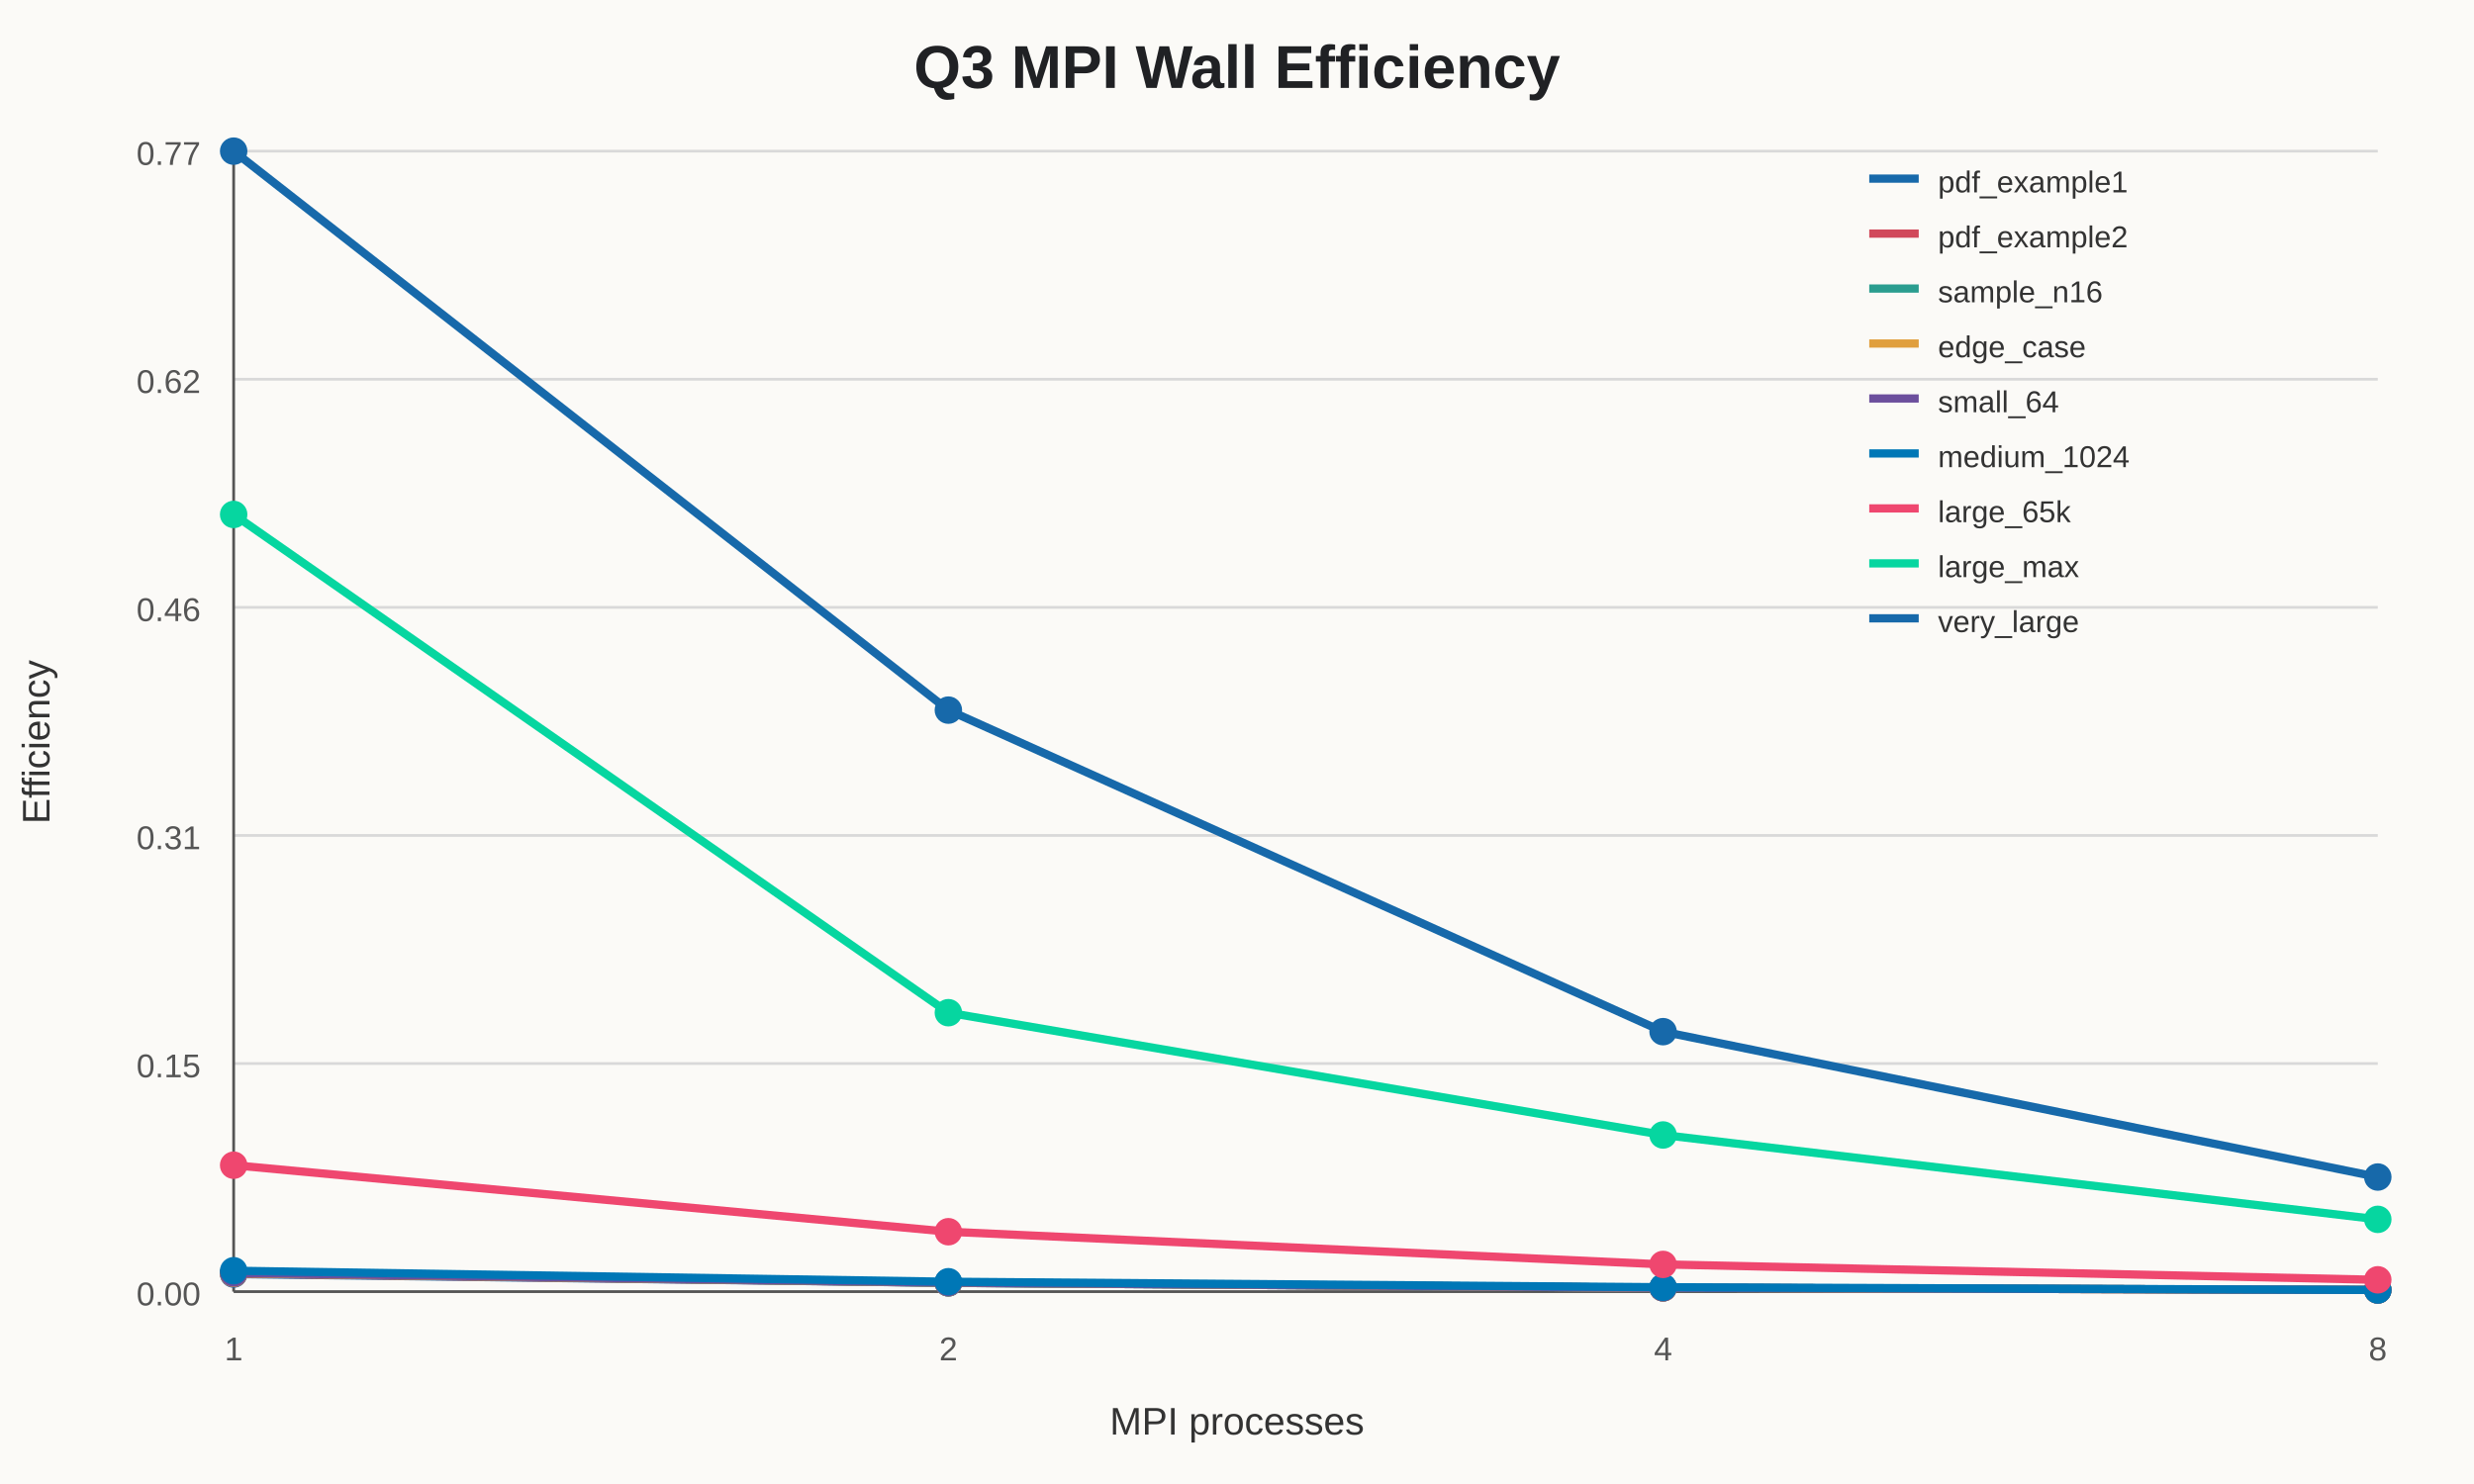
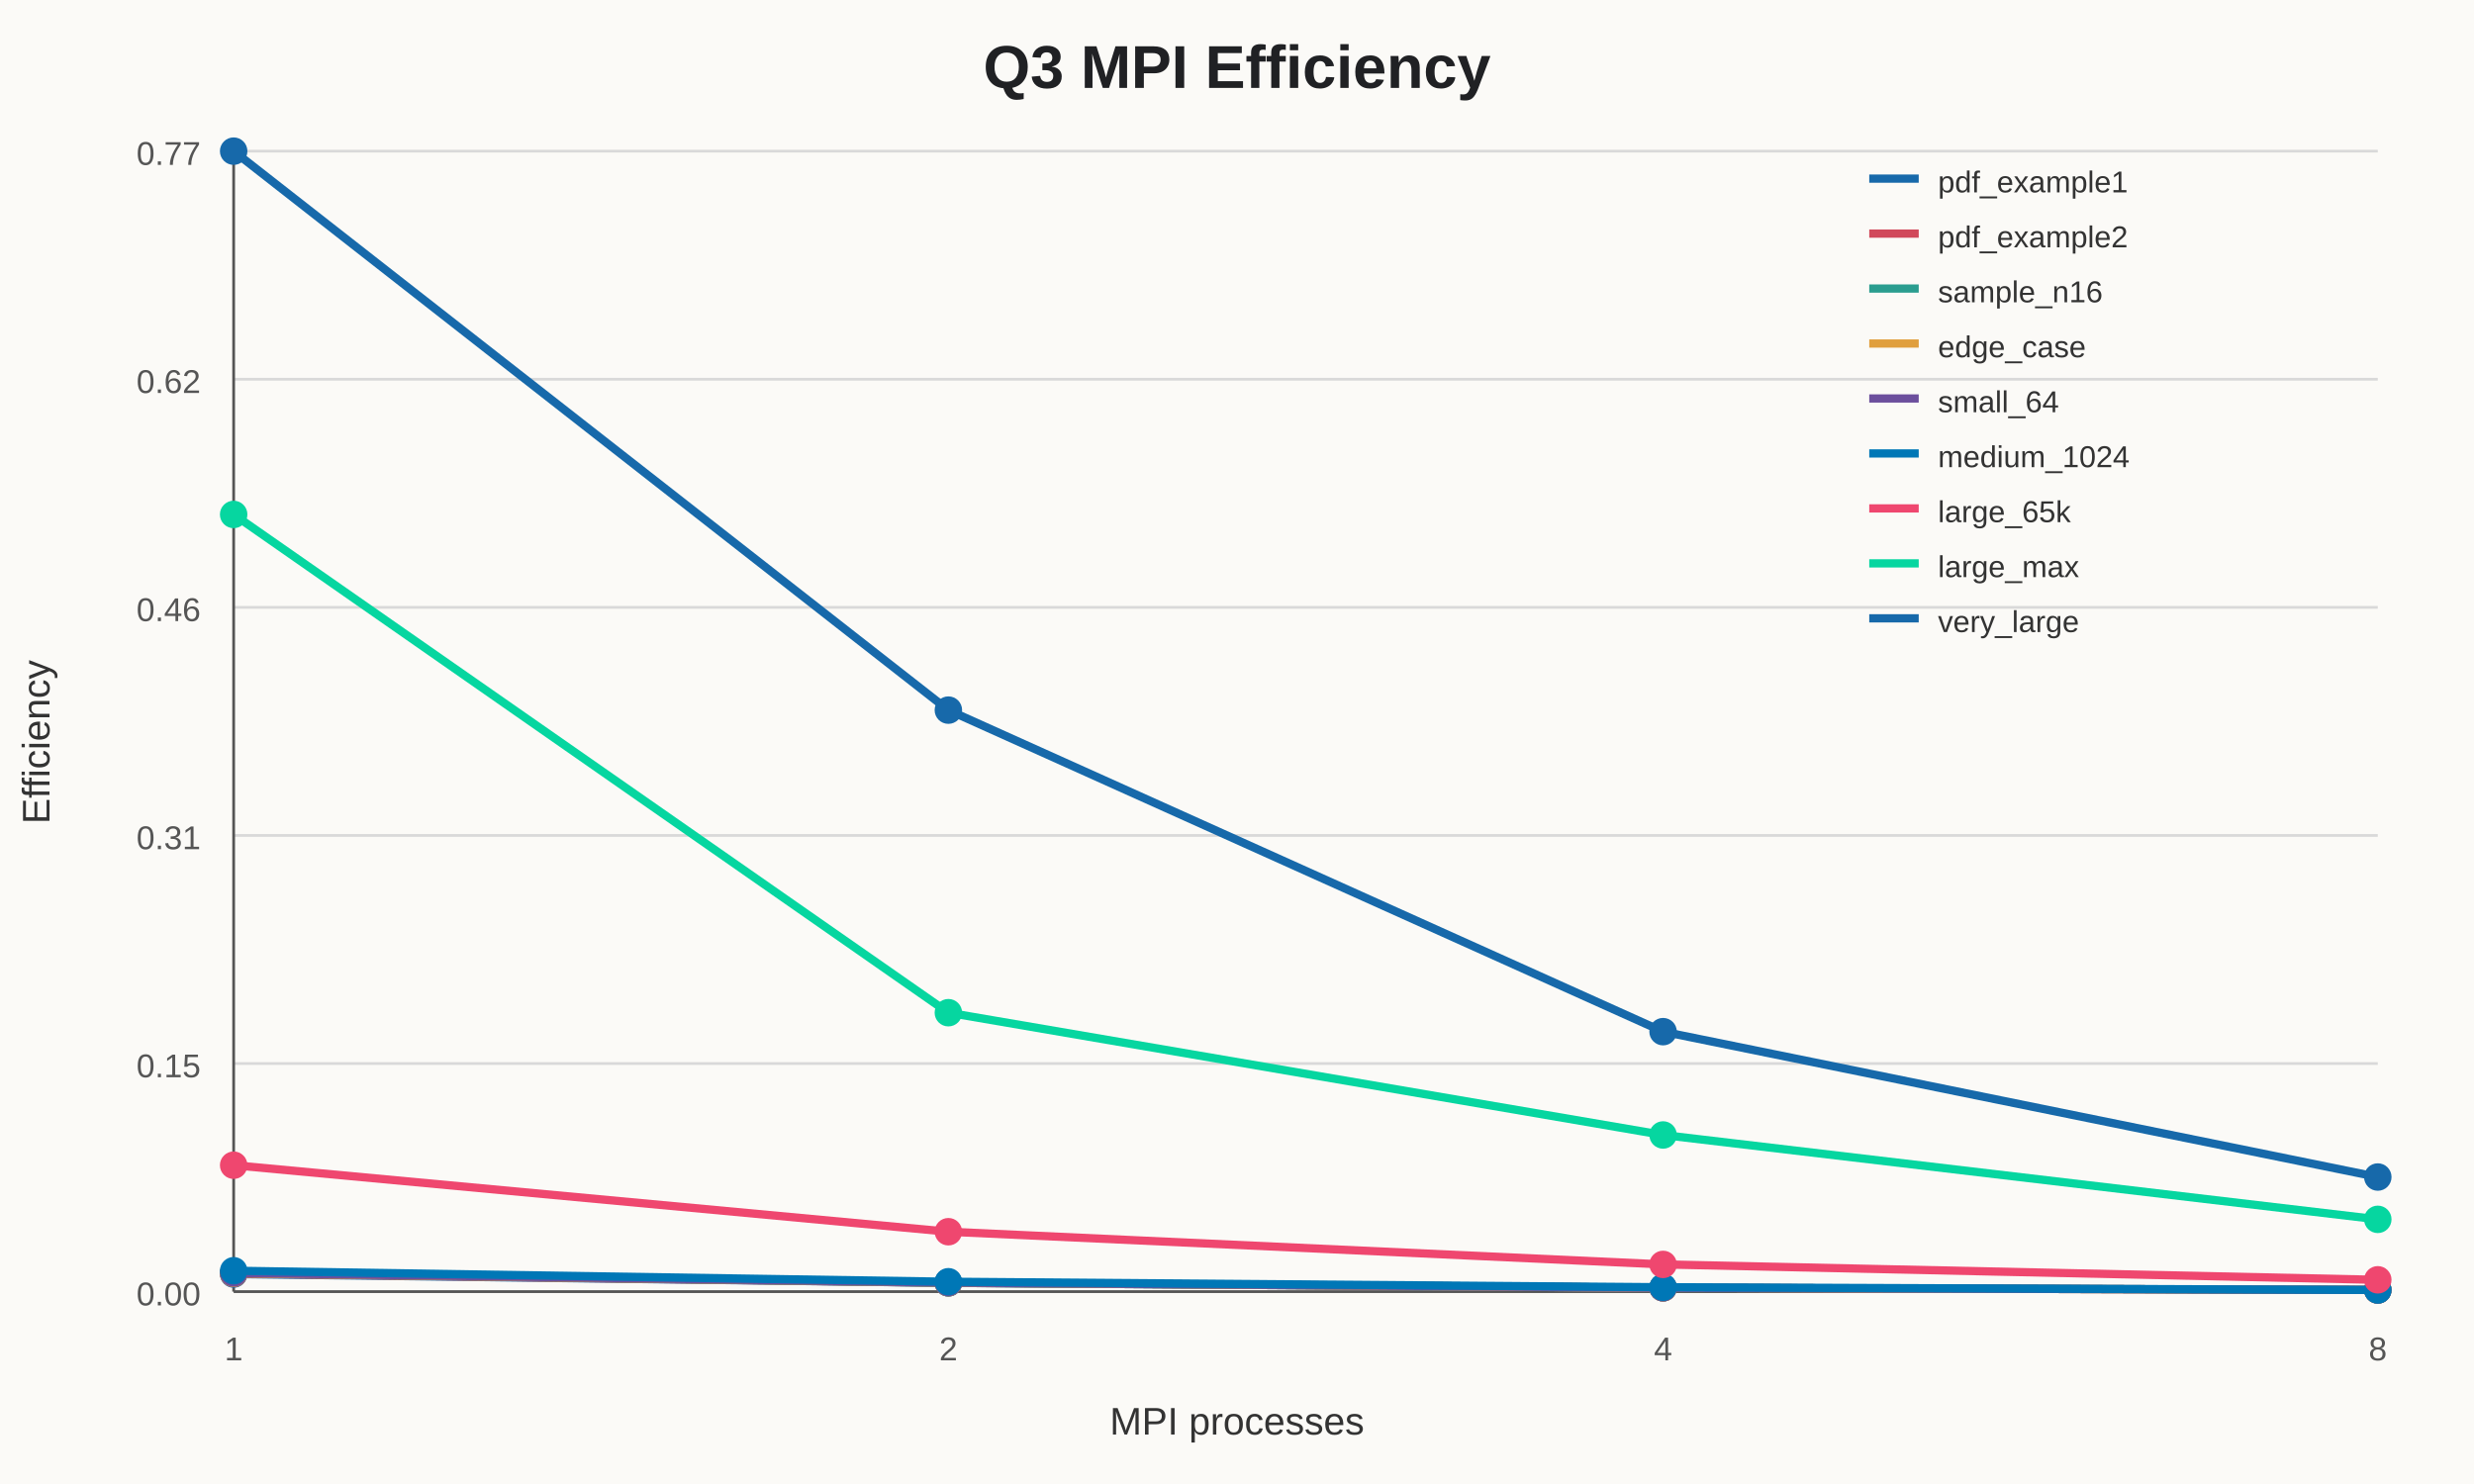
<svg xmlns="http://www.w3.org/2000/svg" width="900" height="540" viewBox="0 0 900 540">
  <rect width="100%" height="100%" fill="#fbfaf7" />
-   <text x="450.0" y="32" text-anchor="middle" font-family="Arial" font-size="22" font-weight="bold" fill="#202124">Q3 MPI Wall Efficiency</text>
+   <text x="450.0" y="32" text-anchor="middle" font-family="Arial" font-size="22" font-weight="bold" fill="#202124">Q3 MPI Efficiency</text>
  <line x1="85" y1="470.0" x2="865" y2="470.0" stroke="#d9d9d9" />
  <text x="73" y="475.0" text-anchor="end" font-family="Arial" font-size="12" fill="#555">0.00</text>
  <line x1="85" y1="387.0" x2="865" y2="387.0" stroke="#d9d9d9" />
  <text x="73" y="392.0" text-anchor="end" font-family="Arial" font-size="12" fill="#555">0.15</text>
  <line x1="85" y1="304.0" x2="865" y2="304.0" stroke="#d9d9d9" />
  <text x="73" y="309.0" text-anchor="end" font-family="Arial" font-size="12" fill="#555">0.31</text>
  <line x1="85" y1="221.0" x2="865" y2="221.0" stroke="#d9d9d9" />
  <text x="73" y="226.0" text-anchor="end" font-family="Arial" font-size="12" fill="#555">0.46</text>
  <line x1="85" y1="138.0" x2="865" y2="138.0" stroke="#d9d9d9" />
  <text x="73" y="143.0" text-anchor="end" font-family="Arial" font-size="12" fill="#555">0.62</text>
  <line x1="85" y1="55.0" x2="865" y2="55.0" stroke="#d9d9d9" />
  <text x="73" y="60.0" text-anchor="end" font-family="Arial" font-size="12" fill="#555">0.77</text>
  <line x1="85" y1="55" x2="85" y2="470" stroke="#555" />
  <line x1="85" y1="470" x2="865" y2="470" stroke="#555" />
  <text x="85.0" y="495" text-anchor="middle" font-family="Arial" font-size="12" fill="#555">1</text>
  <text x="345.0" y="495" text-anchor="middle" font-family="Arial" font-size="12" fill="#555">2</text>
  <text x="605.0" y="495" text-anchor="middle" font-family="Arial" font-size="12" fill="#555">4</text>
  <text x="865.0" y="495" text-anchor="middle" font-family="Arial" font-size="12" fill="#555">8</text>
  <text x="450.0" y="522" text-anchor="middle" font-family="Arial" font-size="14" fill="#333">MPI processes</text>
  <text x="18" y="270.0" text-anchor="middle" transform="rotate(-90 18 270.0)" font-family="Arial" font-size="14" fill="#333">Efficiency</text>
  <polyline points="85.0,463.6 345.0,466.8 605.0,468.6" fill="none" stroke="#1769aa" stroke-width="3" />
  <circle cx="85.0" cy="463.6" r="5" fill="#1769aa" />
  <circle cx="345.0" cy="466.8" r="5" fill="#1769aa" />
  <circle cx="605.0" cy="468.6" r="5" fill="#1769aa" />
  <polyline points="85.0,463.4 345.0,466.8 605.0,468.6 865.0,469.4" fill="none" stroke="#d1495b" stroke-width="3" />
  <circle cx="85.0" cy="463.4" r="5" fill="#d1495b" />
  <circle cx="345.0" cy="466.8" r="5" fill="#d1495b" />
  <circle cx="605.0" cy="468.6" r="5" fill="#d1495b" />
  <circle cx="865.0" cy="469.4" r="5" fill="#d1495b" />
  <polyline points="85.0,463.2 345.0,466.8 605.0,468.6 865.0,469.4" fill="none" stroke="#2a9d8f" stroke-width="3" />
  <circle cx="85.0" cy="463.2" r="5" fill="#2a9d8f" />
  <circle cx="345.0" cy="466.8" r="5" fill="#2a9d8f" />
  <circle cx="605.0" cy="468.6" r="5" fill="#2a9d8f" />
  <circle cx="865.0" cy="469.4" r="5" fill="#2a9d8f" />
  <polyline points="85.0,463.3 345.0,466.7 605.0,468.6 865.0,469.4" fill="none" stroke="#e09f3e" stroke-width="3" />
  <circle cx="85.0" cy="463.3" r="5" fill="#e09f3e" />
  <circle cx="345.0" cy="466.7" r="5" fill="#e09f3e" />
  <circle cx="605.0" cy="468.6" r="5" fill="#e09f3e" />
  <circle cx="865.0" cy="469.4" r="5" fill="#e09f3e" />
  <polyline points="85.0,463.2 345.0,466.7 605.0,468.6 865.0,469.4" fill="none" stroke="#6c4f9d" stroke-width="3" />
  <circle cx="85.0" cy="463.2" r="5" fill="#6c4f9d" />
  <circle cx="345.0" cy="466.7" r="5" fill="#6c4f9d" />
  <circle cx="605.0" cy="468.6" r="5" fill="#6c4f9d" />
  <circle cx="865.0" cy="469.4" r="5" fill="#6c4f9d" />
  <polyline points="85.0,462.4 345.0,466.4 605.0,468.4 865.0,469.4" fill="none" stroke="#0077b6" stroke-width="3" />
  <circle cx="85.0" cy="462.4" r="5" fill="#0077b6" />
  <circle cx="345.0" cy="466.4" r="5" fill="#0077b6" />
  <circle cx="605.0" cy="468.4" r="5" fill="#0077b6" />
  <circle cx="865.0" cy="469.4" r="5" fill="#0077b6" />
  <polyline points="85.0,424.0 345.0,448.2 605.0,460.1 865.0,465.7" fill="none" stroke="#ef476f" stroke-width="3" />
  <circle cx="85.0" cy="424.0" r="5" fill="#ef476f" />
  <circle cx="345.0" cy="448.2" r="5" fill="#ef476f" />
  <circle cx="605.0" cy="460.1" r="5" fill="#ef476f" />
  <circle cx="865.0" cy="465.7" r="5" fill="#ef476f" />
  <polyline points="85.0,187.2 345.0,368.5 605.0,413.0 865.0,443.7" fill="none" stroke="#06d6a0" stroke-width="3" />
  <circle cx="85.0" cy="187.2" r="5" fill="#06d6a0" />
  <circle cx="345.0" cy="368.5" r="5" fill="#06d6a0" />
  <circle cx="605.0" cy="413.0" r="5" fill="#06d6a0" />
  <circle cx="865.0" cy="443.7" r="5" fill="#06d6a0" />
  <polyline points="85.0,55.0 345.0,258.4 605.0,375.4 865.0,428.3" fill="none" stroke="#1769aa" stroke-width="3" />
  <circle cx="85.0" cy="55.0" r="5" fill="#1769aa" />
  <circle cx="345.0" cy="258.4" r="5" fill="#1769aa" />
  <circle cx="605.0" cy="375.4" r="5" fill="#1769aa" />
  <circle cx="865.0" cy="428.3" r="5" fill="#1769aa" />
  <line x1="680" y1="65" x2="698" y2="65" stroke="#1769aa" stroke-width="3" />
  <text x="705" y="70" font-family="Arial" font-size="11" fill="#333">pdf_example1</text>
  <line x1="680" y1="85" x2="698" y2="85" stroke="#d1495b" stroke-width="3" />
  <text x="705" y="90" font-family="Arial" font-size="11" fill="#333">pdf_example2</text>
  <line x1="680" y1="105" x2="698" y2="105" stroke="#2a9d8f" stroke-width="3" />
  <text x="705" y="110" font-family="Arial" font-size="11" fill="#333">sample_n16</text>
  <line x1="680" y1="125" x2="698" y2="125" stroke="#e09f3e" stroke-width="3" />
  <text x="705" y="130" font-family="Arial" font-size="11" fill="#333">edge_case</text>
  <line x1="680" y1="145" x2="698" y2="145" stroke="#6c4f9d" stroke-width="3" />
  <text x="705" y="150" font-family="Arial" font-size="11" fill="#333">small_64</text>
  <line x1="680" y1="165" x2="698" y2="165" stroke="#0077b6" stroke-width="3" />
  <text x="705" y="170" font-family="Arial" font-size="11" fill="#333">medium_1024</text>
  <line x1="680" y1="185" x2="698" y2="185" stroke="#ef476f" stroke-width="3" />
  <text x="705" y="190" font-family="Arial" font-size="11" fill="#333">large_65k</text>
  <line x1="680" y1="205" x2="698" y2="205" stroke="#06d6a0" stroke-width="3" />
  <text x="705" y="210" font-family="Arial" font-size="11" fill="#333">large_max</text>
  <line x1="680" y1="225" x2="698" y2="225" stroke="#1769aa" stroke-width="3" />
  <text x="705" y="230" font-family="Arial" font-size="11" fill="#333">very_large</text>
</svg>
